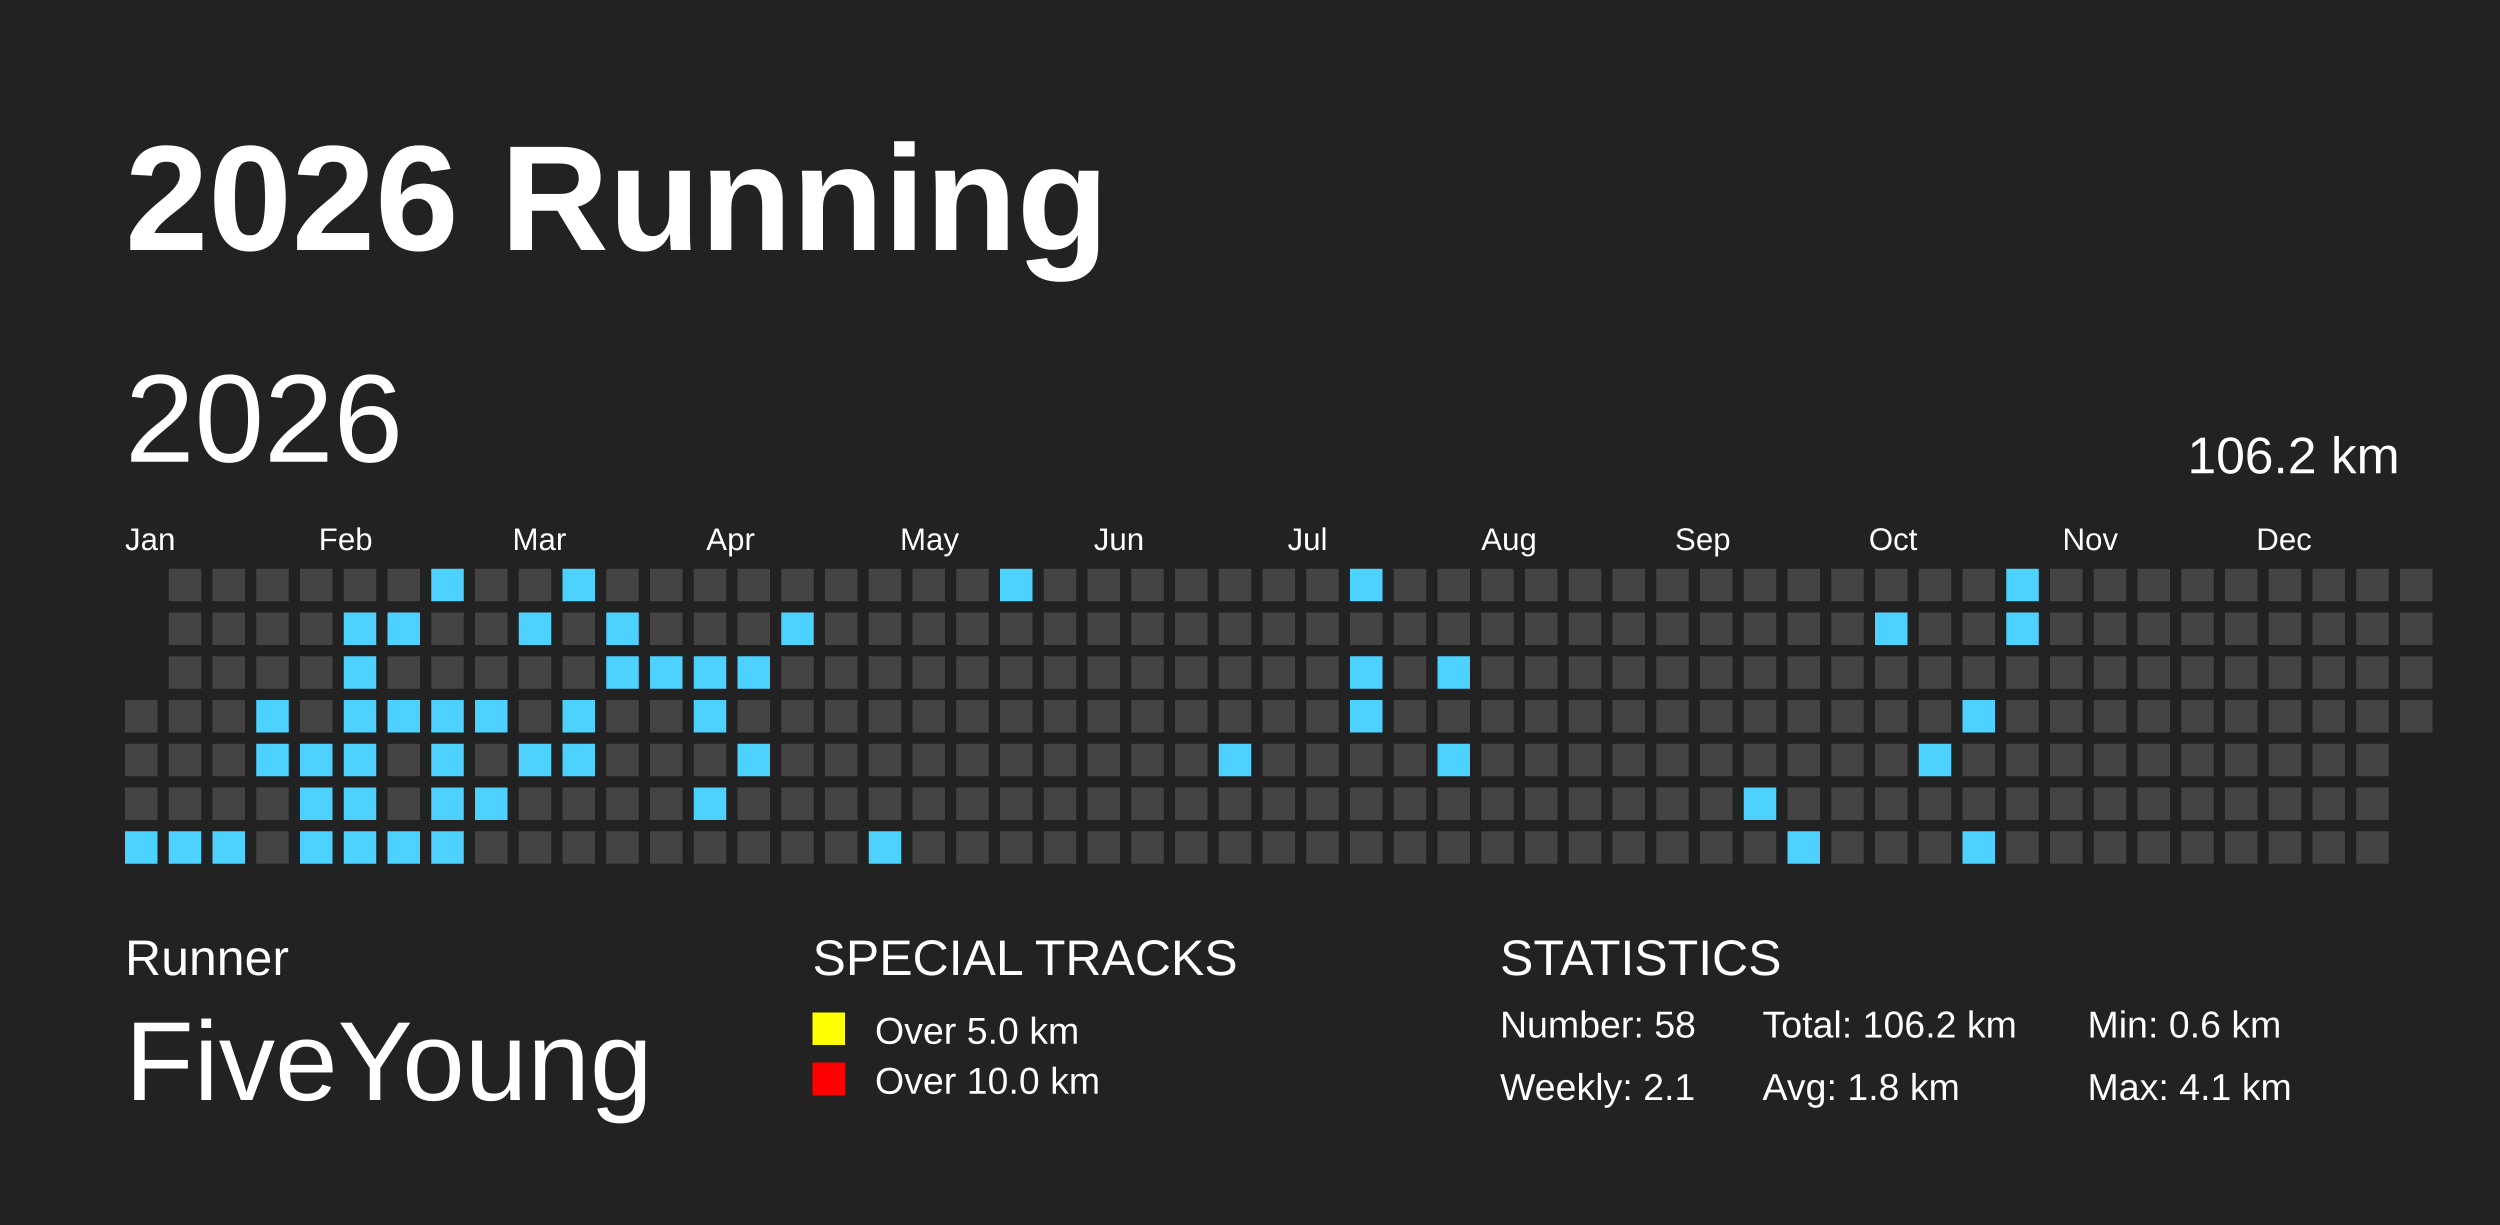
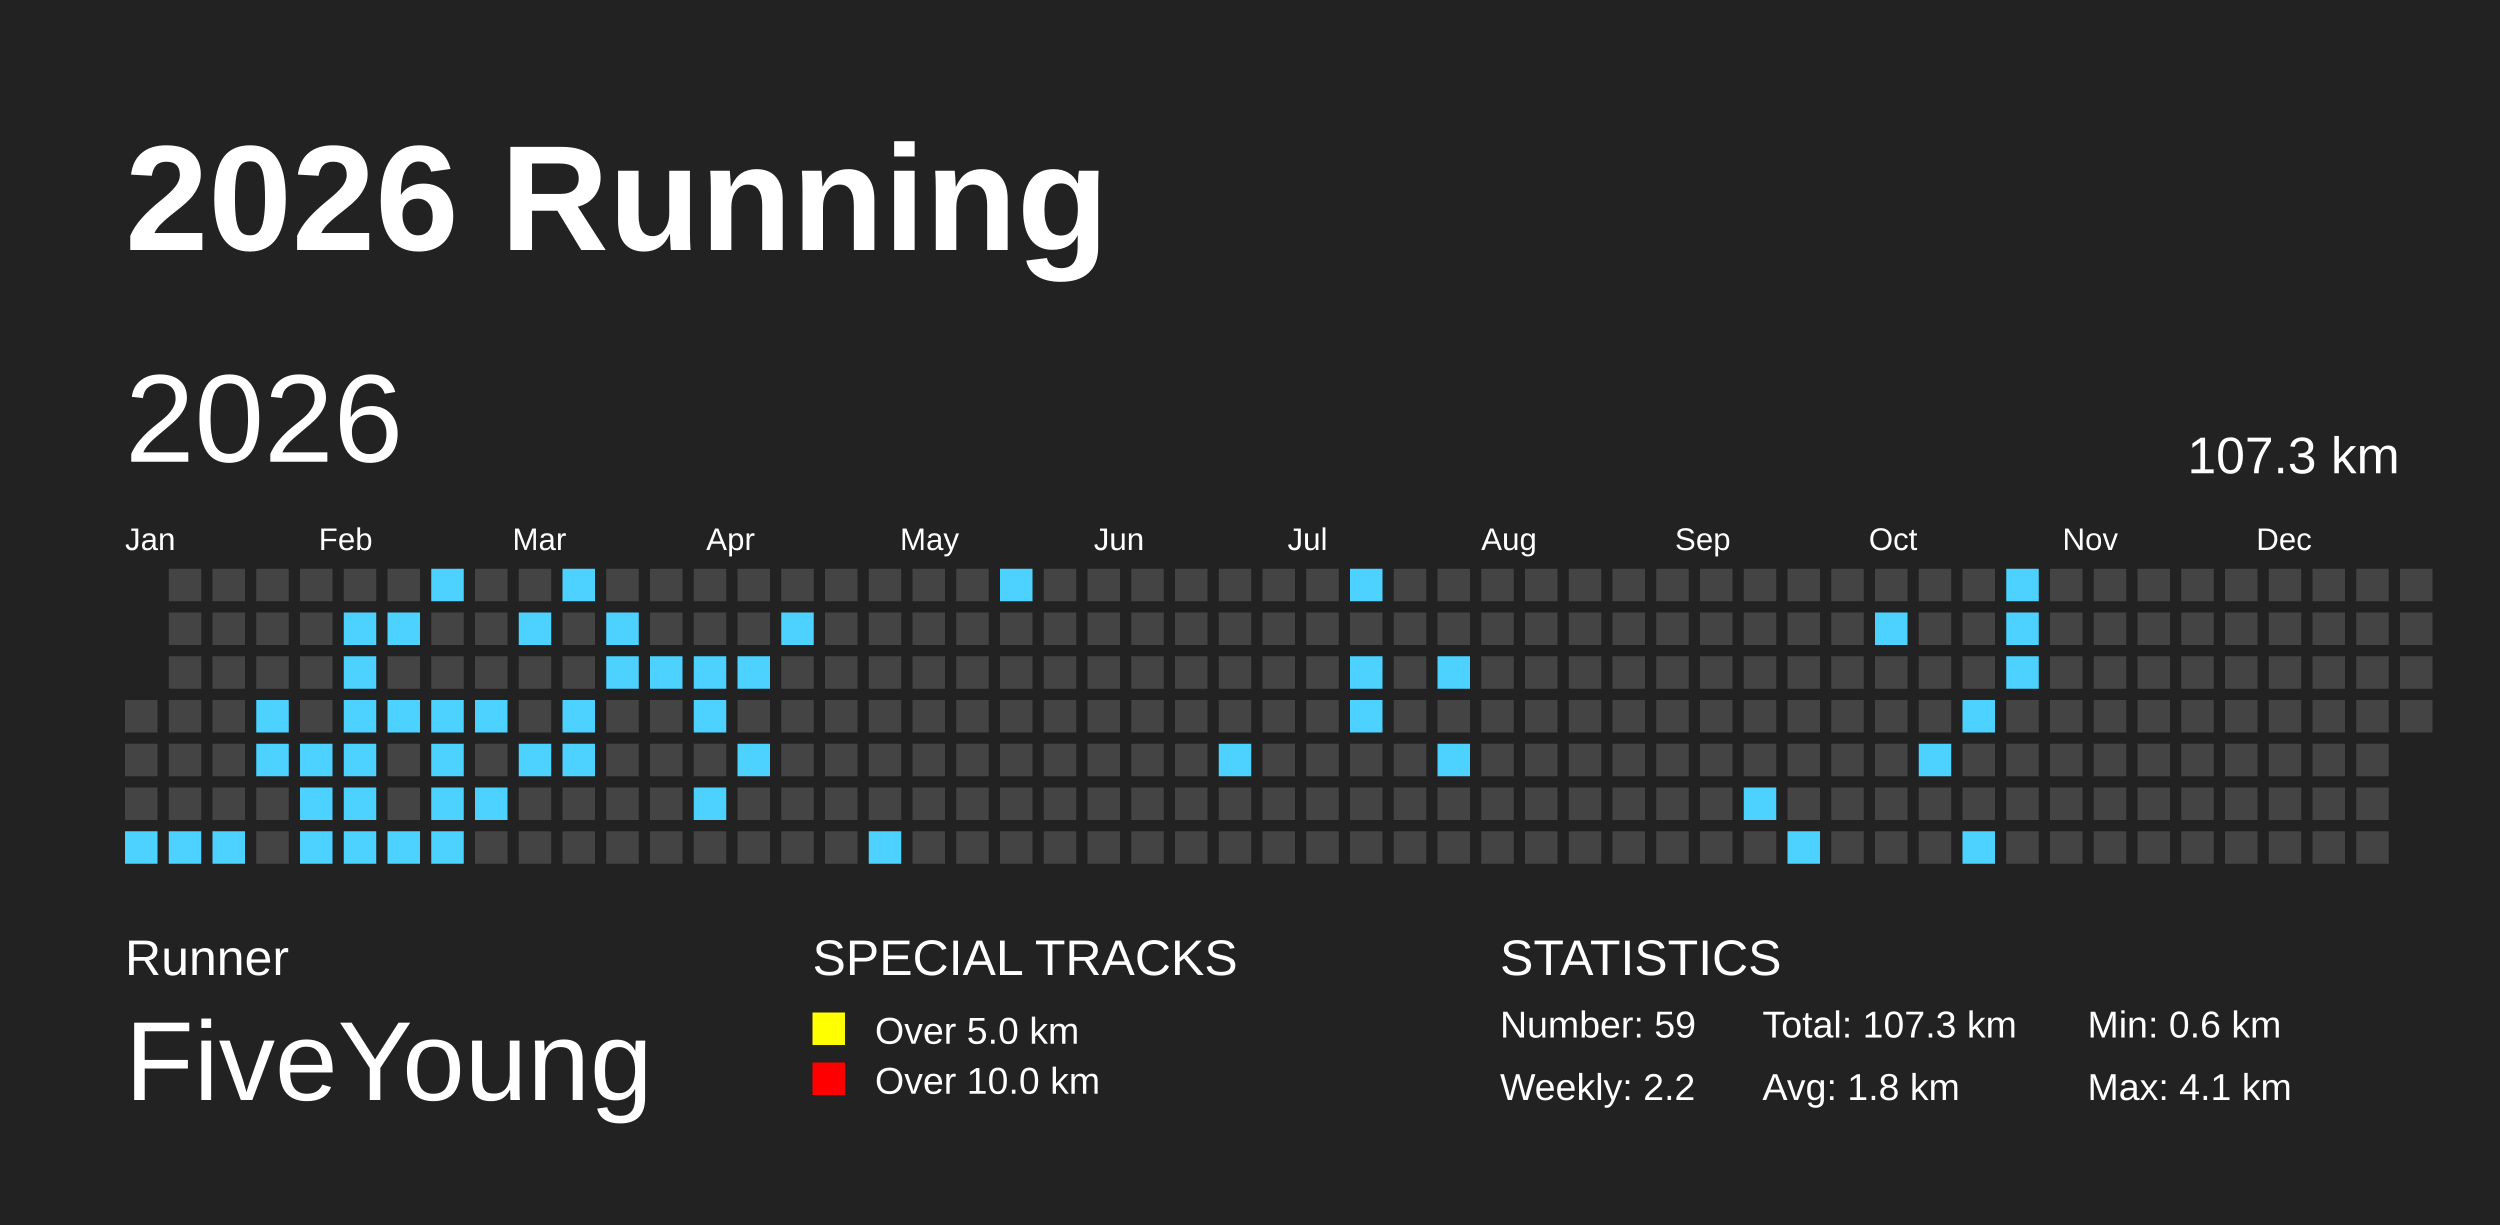
<svg xmlns="http://www.w3.org/2000/svg" baseProfile="full" height="98mm" version="1.1" viewBox="0,0,200,98" width="200mm">
  <defs />
  <rect fill="#222222" height="98" width="200" x="0" y="0" />
  <text fill="#FFFFFF" style="font-size:12px; font-family:Arial; font-weight:bold;" x="10" y="20">2026 Running</text>
  <text fill="#FFFFFF" style="font-size:4px; font-family:Arial" x="10" y="78">Runner</text>
  <text fill="#FFFFFF" style="font-size:9px; font-family:Arial" x="10" y="88">FiveYoung</text>
  <text fill="#FFFFFF" style="font-size:4px; font-family:Arial" x="65" y="78">SPECIAL TRACKS</text>
  <rect fill="yellow" height="2.6" width="2.6" x="65" y="81" />
  <text fill="#FFFFFF" style="font-size:3px; font-family:Arial" x="70" y="83.5">Over 5.0 km</text>
  <rect fill="red" height="2.6" width="2.6" x="65" y="85" />
  <text fill="#FFFFFF" style="font-size:3px; font-family:Arial" x="70" y="87.5">Over 10.0 km</text>
  <text fill="#FFFFFF" style="font-size:4px; font-family:Arial" x="120" y="78">STATISTICS</text>
-   <text fill="#FFFFFF" style="font-size:3px; font-family:Arial" x="120" y="83">Number: 58</text>
-   <text fill="#FFFFFF" style="font-size:3px; font-family:Arial" x="120" y="88">Weekly: 2.1</text>
-   <text fill="#FFFFFF" style="font-size:3px; font-family:Arial" x="141" y="83">Total: 106.2 km</text>
+   <text fill="#FFFFFF" style="font-size:3px; font-family:Arial" x="120" y="83">Number: 59</text>
+   <text fill="#FFFFFF" style="font-size:3px; font-family:Arial" x="120" y="88">Weekly: 2.2</text>
+   <text fill="#FFFFFF" style="font-size:3px; font-family:Arial" x="141" y="83">Total: 107.3 km</text>
  <text fill="#FFFFFF" style="font-size:3px; font-family:Arial" x="141" y="88">Avg: 1.8 km</text>
  <text fill="#FFFFFF" style="font-size:3px; font-family:Arial" x="167" y="83">Min: 0.6 km</text>
  <text fill="#FFFFFF" style="font-size:3px; font-family:Arial" x="167" y="88">Max: 4.1 km</text>
  <text dominant-baseline="hanging" fill="#FFFFFF" style="font-size:10.0px; font-family:Arial;" x="10" y="30">2026</text>
-   <text dominant-baseline="hanging" fill="#FFFFFF" style="font-size:4.125px; font-family:Arial;" x="175" y="35">106.2 km</text>
+   <text dominant-baseline="hanging" fill="#FFFFFF" style="font-size:4.125px; font-family:Arial;" x="175" y="35">107.3 km</text>
  <text fill="#FFFFFF" style="font-size:2.5px; font-family:Arial" x="10.0" y="44">Jan</text>
  <text fill="#FFFFFF" style="font-size:2.5px; font-family:Arial" x="25.5" y="44">Feb</text>
  <text fill="#FFFFFF" style="font-size:2.5px; font-family:Arial" x="41.0" y="44">Mar</text>
  <text fill="#FFFFFF" style="font-size:2.5px; font-family:Arial" x="56.5" y="44">Apr</text>
  <text fill="#FFFFFF" style="font-size:2.5px; font-family:Arial" x="72.0" y="44">May</text>
  <text fill="#FFFFFF" style="font-size:2.5px; font-family:Arial" x="87.5" y="44">Jun</text>
  <text fill="#FFFFFF" style="font-size:2.5px; font-family:Arial" x="103.0" y="44">Jul</text>
  <text fill="#FFFFFF" style="font-size:2.5px; font-family:Arial" x="118.5" y="44">Aug</text>
  <text fill="#FFFFFF" style="font-size:2.5px; font-family:Arial" x="134.0" y="44">Sep</text>
  <text fill="#FFFFFF" style="font-size:2.5px; font-family:Arial" x="149.5" y="44">Oct</text>
  <text fill="#FFFFFF" style="font-size:2.5px; font-family:Arial" x="165.0" y="44">Nov</text>
  <text fill="#FFFFFF" style="font-size:2.5px; font-family:Arial" x="180.5" y="44">Dec</text>
  <rect fill="#444444" height="2.6" width="2.6" x="10.0" y="56.0" />
  <rect fill="#444444" height="2.6" width="2.6" x="10.0" y="59.5" />
  <rect fill="#444444" height="2.6" width="2.6" x="10.0" y="63.0" />
  <rect fill="#4DD2FF" height="2.6" width="2.6" x="10.0" y="66.5" />
  <rect fill="#444444" height="2.6" width="2.6" x="13.5" y="45.5" />
  <rect fill="#444444" height="2.6" width="2.6" x="13.5" y="49.0" />
  <rect fill="#444444" height="2.6" width="2.6" x="13.5" y="52.5" />
  <rect fill="#444444" height="2.6" width="2.6" x="13.5" y="56.0" />
  <rect fill="#444444" height="2.6" width="2.6" x="13.5" y="59.5" />
  <rect fill="#444444" height="2.6" width="2.6" x="13.5" y="63.0" />
  <rect fill="#4DD2FF" height="2.6" width="2.6" x="13.5" y="66.5" />
  <rect fill="#444444" height="2.6" width="2.6" x="17.0" y="45.5" />
  <rect fill="#444444" height="2.6" width="2.6" x="17.0" y="49.0" />
  <rect fill="#444444" height="2.6" width="2.6" x="17.0" y="52.5" />
  <rect fill="#444444" height="2.6" width="2.6" x="17.0" y="56.0" />
  <rect fill="#444444" height="2.6" width="2.6" x="17.0" y="59.5" />
  <rect fill="#444444" height="2.6" width="2.6" x="17.0" y="63.0" />
  <rect fill="#4DD2FF" height="2.6" width="2.6" x="17.0" y="66.5" />
  <rect fill="#444444" height="2.6" width="2.6" x="20.5" y="45.5" />
  <rect fill="#444444" height="2.6" width="2.6" x="20.5" y="49.0" />
  <rect fill="#444444" height="2.6" width="2.6" x="20.5" y="52.5" />
  <rect fill="#4DD2FF" height="2.6" width="2.6" x="20.5" y="56.0" />
  <rect fill="#4DD2FF" height="2.6" width="2.6" x="20.5" y="59.5" />
  <rect fill="#444444" height="2.6" width="2.6" x="20.5" y="63.0" />
  <rect fill="#444444" height="2.6" width="2.6" x="20.5" y="66.5" />
  <rect fill="#444444" height="2.6" width="2.6" x="24.0" y="45.5" />
  <rect fill="#444444" height="2.6" width="2.6" x="24.0" y="49.0" />
  <rect fill="#444444" height="2.6" width="2.6" x="24.0" y="52.5" />
  <rect fill="#444444" height="2.6" width="2.6" x="24.0" y="56.0" />
  <rect fill="#4DD2FF" height="2.6" width="2.6" x="24.0" y="59.5" />
  <rect fill="#4DD2FF" height="2.6" width="2.6" x="24.0" y="63.0" />
  <rect fill="#4DD2FF" height="2.6" width="2.6" x="24.0" y="66.5" />
  <rect fill="#444444" height="2.6" width="2.6" x="27.5" y="45.5" />
  <rect fill="#4DD2FF" height="2.6" width="2.6" x="27.5" y="49.0" />
  <rect fill="#4DD2FF" height="2.6" width="2.6" x="27.5" y="52.5" />
  <rect fill="#4DD2FF" height="2.6" width="2.6" x="27.5" y="56.0" />
  <rect fill="#4DD2FF" height="2.6" width="2.6" x="27.5" y="59.5" />
  <rect fill="#4DD2FF" height="2.6" width="2.6" x="27.5" y="63.0" />
  <rect fill="#4DD2FF" height="2.6" width="2.6" x="27.5" y="66.5" />
  <rect fill="#444444" height="2.6" width="2.6" x="31.0" y="45.5" />
  <rect fill="#4DD2FF" height="2.6" width="2.6" x="31.0" y="49.0" />
  <rect fill="#444444" height="2.6" width="2.6" x="31.0" y="52.5" />
  <rect fill="#4DD2FF" height="2.6" width="2.6" x="31.0" y="56.0" />
  <rect fill="#444444" height="2.6" width="2.6" x="31.0" y="59.5" />
  <rect fill="#444444" height="2.6" width="2.6" x="31.0" y="63.0" />
  <rect fill="#4DD2FF" height="2.6" width="2.6" x="31.0" y="66.5" />
  <rect fill="#4DD2FF" height="2.6" width="2.6" x="34.5" y="45.5" />
  <rect fill="#444444" height="2.6" width="2.6" x="34.5" y="49.0" />
  <rect fill="#444444" height="2.6" width="2.6" x="34.5" y="52.5" />
  <rect fill="#4DD2FF" height="2.6" width="2.6" x="34.5" y="56.0" />
  <rect fill="#4DD2FF" height="2.6" width="2.6" x="34.5" y="59.5" />
  <rect fill="#4DD2FF" height="2.6" width="2.6" x="34.5" y="63.0" />
  <rect fill="#4DD2FF" height="2.6" width="2.6" x="34.5" y="66.5" />
  <rect fill="#444444" height="2.6" width="2.6" x="38.0" y="45.5" />
  <rect fill="#444444" height="2.6" width="2.6" x="38.0" y="49.0" />
  <rect fill="#444444" height="2.6" width="2.6" x="38.0" y="52.5" />
  <rect fill="#4DD2FF" height="2.6" width="2.6" x="38.0" y="56.0" />
  <rect fill="#444444" height="2.6" width="2.6" x="38.0" y="59.5" />
  <rect fill="#4DD2FF" height="2.6" width="2.6" x="38.0" y="63.0" />
  <rect fill="#444444" height="2.6" width="2.6" x="38.0" y="66.5" />
  <rect fill="#444444" height="2.6" width="2.6" x="41.5" y="45.5" />
  <rect fill="#4DD2FF" height="2.6" width="2.6" x="41.5" y="49.0" />
  <rect fill="#444444" height="2.6" width="2.6" x="41.5" y="52.5" />
  <rect fill="#444444" height="2.6" width="2.6" x="41.5" y="56.0" />
  <rect fill="#4DD2FF" height="2.6" width="2.6" x="41.5" y="59.5" />
  <rect fill="#444444" height="2.6" width="2.6" x="41.5" y="63.0" />
  <rect fill="#444444" height="2.6" width="2.6" x="41.5" y="66.5" />
  <rect fill="#4DD2FF" height="2.6" width="2.6" x="45.0" y="45.5" />
  <rect fill="#444444" height="2.6" width="2.6" x="45.0" y="49.0" />
  <rect fill="#444444" height="2.6" width="2.6" x="45.0" y="52.5" />
  <rect fill="#4DD2FF" height="2.6" width="2.6" x="45.0" y="56.0" />
  <rect fill="#4DD2FF" height="2.6" width="2.6" x="45.0" y="59.5" />
  <rect fill="#444444" height="2.6" width="2.6" x="45.0" y="63.0" />
  <rect fill="#444444" height="2.6" width="2.6" x="45.0" y="66.5" />
  <rect fill="#444444" height="2.6" width="2.6" x="48.5" y="45.5" />
  <rect fill="#4DD2FF" height="2.6" width="2.6" x="48.5" y="49.0" />
  <rect fill="#4DD2FF" height="2.6" width="2.6" x="48.5" y="52.5" />
  <rect fill="#444444" height="2.6" width="2.6" x="48.5" y="56.0" />
  <rect fill="#444444" height="2.6" width="2.6" x="48.5" y="59.5" />
  <rect fill="#444444" height="2.6" width="2.6" x="48.5" y="63.0" />
  <rect fill="#444444" height="2.6" width="2.6" x="48.5" y="66.5" />
  <rect fill="#444444" height="2.6" width="2.6" x="52.0" y="45.5" />
  <rect fill="#444444" height="2.6" width="2.6" x="52.0" y="49.0" />
  <rect fill="#4DD2FF" height="2.6" width="2.6" x="52.0" y="52.5" />
  <rect fill="#444444" height="2.6" width="2.6" x="52.0" y="56.0" />
  <rect fill="#444444" height="2.6" width="2.6" x="52.0" y="59.5" />
  <rect fill="#444444" height="2.6" width="2.6" x="52.0" y="63.0" />
  <rect fill="#444444" height="2.6" width="2.6" x="52.0" y="66.5" />
  <rect fill="#444444" height="2.6" width="2.6" x="55.5" y="45.5" />
  <rect fill="#444444" height="2.6" width="2.6" x="55.5" y="49.0" />
  <rect fill="#4DD2FF" height="2.6" width="2.6" x="55.5" y="52.5" />
  <rect fill="#4DD2FF" height="2.6" width="2.6" x="55.5" y="56.0" />
  <rect fill="#444444" height="2.6" width="2.6" x="55.5" y="59.5" />
  <rect fill="#4DD2FF" height="2.6" width="2.6" x="55.5" y="63.0" />
  <rect fill="#444444" height="2.6" width="2.6" x="55.5" y="66.5" />
  <rect fill="#444444" height="2.6" width="2.6" x="59.0" y="45.5" />
  <rect fill="#444444" height="2.6" width="2.6" x="59.0" y="49.0" />
  <rect fill="#4DD2FF" height="2.6" width="2.6" x="59.0" y="52.5" />
  <rect fill="#444444" height="2.6" width="2.6" x="59.0" y="56.0" />
  <rect fill="#4DD2FF" height="2.6" width="2.6" x="59.0" y="59.5" />
  <rect fill="#444444" height="2.6" width="2.6" x="59.0" y="63.0" />
  <rect fill="#444444" height="2.6" width="2.6" x="59.0" y="66.5" />
  <rect fill="#444444" height="2.6" width="2.6" x="62.5" y="45.5" />
  <rect fill="#4DD2FF" height="2.6" width="2.6" x="62.5" y="49.0" />
  <rect fill="#444444" height="2.6" width="2.6" x="62.5" y="52.5" />
  <rect fill="#444444" height="2.6" width="2.6" x="62.5" y="56.0" />
  <rect fill="#444444" height="2.6" width="2.6" x="62.5" y="59.5" />
  <rect fill="#444444" height="2.6" width="2.6" x="62.5" y="63.0" />
  <rect fill="#444444" height="2.6" width="2.6" x="62.5" y="66.5" />
  <rect fill="#444444" height="2.6" width="2.6" x="66.0" y="45.5" />
  <rect fill="#444444" height="2.6" width="2.6" x="66.0" y="49.0" />
  <rect fill="#444444" height="2.6" width="2.6" x="66.0" y="52.5" />
  <rect fill="#444444" height="2.6" width="2.6" x="66.0" y="56.0" />
  <rect fill="#444444" height="2.6" width="2.6" x="66.0" y="59.5" />
  <rect fill="#444444" height="2.6" width="2.6" x="66.0" y="63.0" />
  <rect fill="#444444" height="2.6" width="2.6" x="66.0" y="66.5" />
  <rect fill="#444444" height="2.6" width="2.6" x="69.5" y="45.5" />
  <rect fill="#444444" height="2.6" width="2.6" x="69.5" y="49.0" />
  <rect fill="#444444" height="2.6" width="2.6" x="69.5" y="52.5" />
  <rect fill="#444444" height="2.6" width="2.6" x="69.5" y="56.0" />
  <rect fill="#444444" height="2.6" width="2.6" x="69.5" y="59.5" />
  <rect fill="#444444" height="2.6" width="2.6" x="69.5" y="63.0" />
  <rect fill="#4DD2FF" height="2.6" width="2.6" x="69.5" y="66.5" />
  <rect fill="#444444" height="2.6" width="2.6" x="73.0" y="45.5" />
  <rect fill="#444444" height="2.6" width="2.6" x="73.0" y="49.0" />
  <rect fill="#444444" height="2.6" width="2.6" x="73.0" y="52.5" />
  <rect fill="#444444" height="2.6" width="2.6" x="73.0" y="56.0" />
  <rect fill="#444444" height="2.6" width="2.6" x="73.0" y="59.5" />
  <rect fill="#444444" height="2.6" width="2.6" x="73.0" y="63.0" />
  <rect fill="#444444" height="2.6" width="2.6" x="73.0" y="66.5" />
  <rect fill="#444444" height="2.6" width="2.6" x="76.5" y="45.5" />
  <rect fill="#444444" height="2.6" width="2.6" x="76.5" y="49.0" />
  <rect fill="#444444" height="2.6" width="2.6" x="76.5" y="52.5" />
  <rect fill="#444444" height="2.6" width="2.6" x="76.5" y="56.0" />
  <rect fill="#444444" height="2.6" width="2.6" x="76.5" y="59.5" />
  <rect fill="#444444" height="2.6" width="2.6" x="76.5" y="63.0" />
  <rect fill="#444444" height="2.6" width="2.6" x="76.5" y="66.5" />
  <rect fill="#4DD2FF" height="2.6" width="2.6" x="80.0" y="45.5" />
  <rect fill="#444444" height="2.6" width="2.6" x="80.0" y="49.0" />
  <rect fill="#444444" height="2.6" width="2.6" x="80.0" y="52.5" />
  <rect fill="#444444" height="2.6" width="2.6" x="80.0" y="56.0" />
  <rect fill="#444444" height="2.6" width="2.6" x="80.0" y="59.5" />
  <rect fill="#444444" height="2.6" width="2.6" x="80.0" y="63.0" />
  <rect fill="#444444" height="2.6" width="2.6" x="80.0" y="66.5" />
  <rect fill="#444444" height="2.6" width="2.6" x="83.5" y="45.5" />
  <rect fill="#444444" height="2.6" width="2.6" x="83.5" y="49.0" />
  <rect fill="#444444" height="2.6" width="2.6" x="83.5" y="52.5" />
  <rect fill="#444444" height="2.6" width="2.6" x="83.5" y="56.0" />
  <rect fill="#444444" height="2.6" width="2.6" x="83.5" y="59.5" />
  <rect fill="#444444" height="2.6" width="2.6" x="83.5" y="63.0" />
  <rect fill="#444444" height="2.6" width="2.6" x="83.5" y="66.5" />
  <rect fill="#444444" height="2.6" width="2.6" x="87.0" y="45.5" />
  <rect fill="#444444" height="2.6" width="2.6" x="87.0" y="49.0" />
  <rect fill="#444444" height="2.6" width="2.6" x="87.0" y="52.5" />
  <rect fill="#444444" height="2.6" width="2.6" x="87.0" y="56.0" />
  <rect fill="#444444" height="2.6" width="2.6" x="87.0" y="59.5" />
  <rect fill="#444444" height="2.6" width="2.6" x="87.0" y="63.0" />
  <rect fill="#444444" height="2.6" width="2.6" x="87.0" y="66.5" />
  <rect fill="#444444" height="2.6" width="2.6" x="90.5" y="45.5" />
  <rect fill="#444444" height="2.6" width="2.6" x="90.5" y="49.0" />
  <rect fill="#444444" height="2.6" width="2.6" x="90.5" y="52.5" />
  <rect fill="#444444" height="2.6" width="2.6" x="90.5" y="56.0" />
  <rect fill="#444444" height="2.6" width="2.6" x="90.5" y="59.5" />
  <rect fill="#444444" height="2.6" width="2.6" x="90.5" y="63.0" />
  <rect fill="#444444" height="2.6" width="2.6" x="90.5" y="66.5" />
  <rect fill="#444444" height="2.6" width="2.6" x="94.0" y="45.5" />
  <rect fill="#444444" height="2.6" width="2.6" x="94.0" y="49.0" />
  <rect fill="#444444" height="2.6" width="2.6" x="94.0" y="52.5" />
  <rect fill="#444444" height="2.6" width="2.6" x="94.0" y="56.0" />
  <rect fill="#444444" height="2.6" width="2.6" x="94.0" y="59.5" />
  <rect fill="#444444" height="2.6" width="2.6" x="94.0" y="63.0" />
  <rect fill="#444444" height="2.6" width="2.6" x="94.0" y="66.5" />
  <rect fill="#444444" height="2.6" width="2.6" x="97.5" y="45.5" />
  <rect fill="#444444" height="2.6" width="2.6" x="97.5" y="49.0" />
  <rect fill="#444444" height="2.6" width="2.6" x="97.5" y="52.5" />
  <rect fill="#444444" height="2.6" width="2.6" x="97.5" y="56.0" />
  <rect fill="#4DD2FF" height="2.6" width="2.6" x="97.5" y="59.5" />
  <rect fill="#444444" height="2.6" width="2.6" x="97.5" y="63.0" />
  <rect fill="#444444" height="2.6" width="2.6" x="97.5" y="66.5" />
  <rect fill="#444444" height="2.6" width="2.6" x="101.0" y="45.5" />
  <rect fill="#444444" height="2.6" width="2.6" x="101.0" y="49.0" />
  <rect fill="#444444" height="2.6" width="2.6" x="101.0" y="52.5" />
  <rect fill="#444444" height="2.6" width="2.6" x="101.0" y="56.0" />
  <rect fill="#444444" height="2.6" width="2.6" x="101.0" y="59.5" />
  <rect fill="#444444" height="2.6" width="2.6" x="101.0" y="63.0" />
  <rect fill="#444444" height="2.6" width="2.6" x="101.0" y="66.5" />
  <rect fill="#444444" height="2.6" width="2.6" x="104.5" y="45.5" />
  <rect fill="#444444" height="2.6" width="2.6" x="104.5" y="49.0" />
  <rect fill="#444444" height="2.6" width="2.6" x="104.5" y="52.5" />
  <rect fill="#444444" height="2.6" width="2.6" x="104.5" y="56.0" />
  <rect fill="#444444" height="2.6" width="2.6" x="104.5" y="59.5" />
  <rect fill="#444444" height="2.6" width="2.6" x="104.5" y="63.0" />
  <rect fill="#444444" height="2.6" width="2.6" x="104.5" y="66.5" />
  <rect fill="#4DD2FF" height="2.6" width="2.6" x="108.0" y="45.5" />
  <rect fill="#444444" height="2.6" width="2.6" x="108.0" y="49.0" />
  <rect fill="#4DD2FF" height="2.6" width="2.6" x="108.0" y="52.5" />
  <rect fill="#4DD2FF" height="2.6" width="2.6" x="108.0" y="56.0" />
  <rect fill="#444444" height="2.6" width="2.6" x="108.0" y="59.5" />
  <rect fill="#444444" height="2.6" width="2.6" x="108.0" y="63.0" />
  <rect fill="#444444" height="2.6" width="2.6" x="108.0" y="66.5" />
  <rect fill="#444444" height="2.6" width="2.6" x="111.5" y="45.5" />
  <rect fill="#444444" height="2.6" width="2.6" x="111.5" y="49.0" />
  <rect fill="#444444" height="2.6" width="2.6" x="111.5" y="52.5" />
  <rect fill="#444444" height="2.6" width="2.6" x="111.5" y="56.0" />
  <rect fill="#444444" height="2.6" width="2.6" x="111.5" y="59.5" />
  <rect fill="#444444" height="2.6" width="2.6" x="111.5" y="63.0" />
  <rect fill="#444444" height="2.6" width="2.6" x="111.5" y="66.5" />
  <rect fill="#444444" height="2.6" width="2.6" x="115.0" y="45.5" />
  <rect fill="#444444" height="2.6" width="2.6" x="115.0" y="49.0" />
  <rect fill="#4DD2FF" height="2.6" width="2.6" x="115.0" y="52.5" />
  <rect fill="#444444" height="2.6" width="2.6" x="115.0" y="56.0" />
  <rect fill="#4DD2FF" height="2.6" width="2.6" x="115.0" y="59.5" />
  <rect fill="#444444" height="2.6" width="2.6" x="115.0" y="63.0" />
  <rect fill="#444444" height="2.6" width="2.6" x="115.0" y="66.5" />
  <rect fill="#444444" height="2.6" width="2.6" x="118.5" y="45.5" />
  <rect fill="#444444" height="2.6" width="2.6" x="118.5" y="49.0" />
  <rect fill="#444444" height="2.6" width="2.6" x="118.5" y="52.5" />
  <rect fill="#444444" height="2.6" width="2.6" x="118.5" y="56.0" />
  <rect fill="#444444" height="2.6" width="2.6" x="118.5" y="59.5" />
  <rect fill="#444444" height="2.6" width="2.6" x="118.5" y="63.0" />
  <rect fill="#444444" height="2.6" width="2.6" x="118.5" y="66.5" />
  <rect fill="#444444" height="2.6" width="2.6" x="122.0" y="45.5" />
  <rect fill="#444444" height="2.6" width="2.6" x="122.0" y="49.0" />
  <rect fill="#444444" height="2.6" width="2.6" x="122.0" y="52.5" />
  <rect fill="#444444" height="2.6" width="2.6" x="122.0" y="56.0" />
  <rect fill="#444444" height="2.6" width="2.6" x="122.0" y="59.5" />
  <rect fill="#444444" height="2.6" width="2.6" x="122.0" y="63.0" />
  <rect fill="#444444" height="2.6" width="2.6" x="122.0" y="66.5" />
  <rect fill="#444444" height="2.6" width="2.6" x="125.5" y="45.5" />
  <rect fill="#444444" height="2.6" width="2.6" x="125.5" y="49.0" />
  <rect fill="#444444" height="2.6" width="2.6" x="125.5" y="52.5" />
  <rect fill="#444444" height="2.6" width="2.6" x="125.5" y="56.0" />
  <rect fill="#444444" height="2.6" width="2.6" x="125.5" y="59.5" />
  <rect fill="#444444" height="2.6" width="2.6" x="125.5" y="63.0" />
  <rect fill="#444444" height="2.6" width="2.6" x="125.5" y="66.5" />
  <rect fill="#444444" height="2.6" width="2.6" x="129.0" y="45.5" />
  <rect fill="#444444" height="2.6" width="2.6" x="129.0" y="49.0" />
  <rect fill="#444444" height="2.6" width="2.6" x="129.0" y="52.5" />
  <rect fill="#444444" height="2.6" width="2.6" x="129.0" y="56.0" />
  <rect fill="#444444" height="2.6" width="2.6" x="129.0" y="59.5" />
  <rect fill="#444444" height="2.6" width="2.6" x="129.0" y="63.0" />
  <rect fill="#444444" height="2.6" width="2.6" x="129.0" y="66.5" />
  <rect fill="#444444" height="2.6" width="2.6" x="132.5" y="45.5" />
  <rect fill="#444444" height="2.6" width="2.6" x="132.5" y="49.0" />
  <rect fill="#444444" height="2.6" width="2.6" x="132.5" y="52.5" />
  <rect fill="#444444" height="2.6" width="2.6" x="132.5" y="56.0" />
  <rect fill="#444444" height="2.6" width="2.6" x="132.5" y="59.5" />
  <rect fill="#444444" height="2.6" width="2.6" x="132.5" y="63.0" />
  <rect fill="#444444" height="2.6" width="2.6" x="132.5" y="66.5" />
  <rect fill="#444444" height="2.6" width="2.6" x="136.0" y="45.5" />
  <rect fill="#444444" height="2.6" width="2.6" x="136.0" y="49.0" />
  <rect fill="#444444" height="2.6" width="2.6" x="136.0" y="52.5" />
  <rect fill="#444444" height="2.6" width="2.6" x="136.0" y="56.0" />
  <rect fill="#444444" height="2.6" width="2.6" x="136.0" y="59.5" />
  <rect fill="#444444" height="2.6" width="2.6" x="136.0" y="63.0" />
  <rect fill="#444444" height="2.6" width="2.6" x="136.0" y="66.5" />
  <rect fill="#444444" height="2.6" width="2.6" x="139.5" y="45.5" />
  <rect fill="#444444" height="2.6" width="2.6" x="139.5" y="49.0" />
  <rect fill="#444444" height="2.6" width="2.6" x="139.5" y="52.5" />
  <rect fill="#444444" height="2.6" width="2.6" x="139.5" y="56.0" />
  <rect fill="#444444" height="2.6" width="2.6" x="139.5" y="59.5" />
  <rect fill="#4DD2FF" height="2.6" width="2.6" x="139.5" y="63.0" />
  <rect fill="#444444" height="2.6" width="2.6" x="139.5" y="66.5" />
  <rect fill="#444444" height="2.6" width="2.6" x="143.0" y="45.5" />
  <rect fill="#444444" height="2.6" width="2.6" x="143.0" y="49.0" />
  <rect fill="#444444" height="2.6" width="2.6" x="143.0" y="52.5" />
  <rect fill="#444444" height="2.6" width="2.6" x="143.0" y="56.0" />
  <rect fill="#444444" height="2.6" width="2.6" x="143.0" y="59.5" />
  <rect fill="#444444" height="2.6" width="2.6" x="143.0" y="63.0" />
  <rect fill="#4DD2FF" height="2.6" width="2.6" x="143.0" y="66.5" />
  <rect fill="#444444" height="2.6" width="2.6" x="146.5" y="45.5" />
  <rect fill="#444444" height="2.6" width="2.6" x="146.5" y="49.0" />
  <rect fill="#444444" height="2.6" width="2.6" x="146.5" y="52.5" />
  <rect fill="#444444" height="2.6" width="2.6" x="146.5" y="56.0" />
  <rect fill="#444444" height="2.6" width="2.6" x="146.5" y="59.5" />
  <rect fill="#444444" height="2.6" width="2.6" x="146.5" y="63.0" />
  <rect fill="#444444" height="2.6" width="2.6" x="146.5" y="66.5" />
  <rect fill="#444444" height="2.6" width="2.6" x="150.0" y="45.5" />
  <rect fill="#4DD2FF" height="2.6" width="2.6" x="150.0" y="49.0" />
  <rect fill="#444444" height="2.6" width="2.6" x="150.0" y="52.5" />
  <rect fill="#444444" height="2.6" width="2.6" x="150.0" y="56.0" />
  <rect fill="#444444" height="2.6" width="2.6" x="150.0" y="59.5" />
  <rect fill="#444444" height="2.6" width="2.6" x="150.0" y="63.0" />
  <rect fill="#444444" height="2.6" width="2.6" x="150.0" y="66.5" />
  <rect fill="#444444" height="2.6" width="2.6" x="153.5" y="45.5" />
  <rect fill="#444444" height="2.6" width="2.6" x="153.5" y="49.0" />
  <rect fill="#444444" height="2.6" width="2.6" x="153.5" y="52.5" />
  <rect fill="#444444" height="2.6" width="2.6" x="153.5" y="56.0" />
  <rect fill="#4DD2FF" height="2.6" width="2.6" x="153.5" y="59.5" />
  <rect fill="#444444" height="2.6" width="2.6" x="153.5" y="63.0" />
  <rect fill="#444444" height="2.6" width="2.6" x="153.5" y="66.5" />
  <rect fill="#444444" height="2.6" width="2.6" x="157.0" y="45.5" />
  <rect fill="#444444" height="2.6" width="2.6" x="157.0" y="49.0" />
  <rect fill="#444444" height="2.6" width="2.6" x="157.0" y="52.5" />
  <rect fill="#4DD2FF" height="2.6" width="2.6" x="157.0" y="56.0" />
  <rect fill="#444444" height="2.6" width="2.6" x="157.0" y="59.5" />
  <rect fill="#444444" height="2.6" width="2.6" x="157.0" y="63.0" />
  <rect fill="#4DD2FF" height="2.6" width="2.6" x="157.0" y="66.5" />
  <rect fill="#4DD2FF" height="2.6" width="2.6" x="160.5" y="45.5" />
  <rect fill="#4DD2FF" height="2.6" width="2.6" x="160.5" y="49.0" />
-   <rect fill="#444444" height="2.6" width="2.6" x="160.5" y="52.5" />
+   <rect fill="#4DD2FF" height="2.6" width="2.6" x="160.5" y="52.5" />
  <rect fill="#444444" height="2.6" width="2.6" x="160.5" y="56.0" />
  <rect fill="#444444" height="2.6" width="2.6" x="160.5" y="59.5" />
  <rect fill="#444444" height="2.6" width="2.6" x="160.5" y="63.0" />
  <rect fill="#444444" height="2.6" width="2.6" x="160.5" y="66.5" />
  <rect fill="#444444" height="2.6" width="2.6" x="164.0" y="45.5" />
  <rect fill="#444444" height="2.6" width="2.6" x="164.0" y="49.0" />
  <rect fill="#444444" height="2.6" width="2.6" x="164.0" y="52.5" />
  <rect fill="#444444" height="2.6" width="2.6" x="164.0" y="56.0" />
  <rect fill="#444444" height="2.6" width="2.6" x="164.0" y="59.5" />
  <rect fill="#444444" height="2.6" width="2.6" x="164.0" y="63.0" />
  <rect fill="#444444" height="2.6" width="2.6" x="164.0" y="66.5" />
  <rect fill="#444444" height="2.6" width="2.6" x="167.5" y="45.5" />
  <rect fill="#444444" height="2.6" width="2.6" x="167.5" y="49.0" />
  <rect fill="#444444" height="2.6" width="2.6" x="167.5" y="52.5" />
  <rect fill="#444444" height="2.6" width="2.6" x="167.5" y="56.0" />
  <rect fill="#444444" height="2.6" width="2.6" x="167.5" y="59.5" />
  <rect fill="#444444" height="2.6" width="2.6" x="167.5" y="63.0" />
  <rect fill="#444444" height="2.6" width="2.6" x="167.5" y="66.5" />
  <rect fill="#444444" height="2.6" width="2.6" x="171.0" y="45.5" />
  <rect fill="#444444" height="2.6" width="2.6" x="171.0" y="49.0" />
  <rect fill="#444444" height="2.6" width="2.6" x="171.0" y="52.5" />
  <rect fill="#444444" height="2.6" width="2.6" x="171.0" y="56.0" />
  <rect fill="#444444" height="2.6" width="2.6" x="171.0" y="59.5" />
  <rect fill="#444444" height="2.6" width="2.6" x="171.0" y="63.0" />
  <rect fill="#444444" height="2.6" width="2.6" x="171.0" y="66.5" />
  <rect fill="#444444" height="2.6" width="2.6" x="174.5" y="45.5" />
  <rect fill="#444444" height="2.6" width="2.6" x="174.5" y="49.0" />
  <rect fill="#444444" height="2.6" width="2.6" x="174.5" y="52.5" />
  <rect fill="#444444" height="2.6" width="2.6" x="174.5" y="56.0" />
  <rect fill="#444444" height="2.6" width="2.6" x="174.5" y="59.5" />
  <rect fill="#444444" height="2.6" width="2.6" x="174.5" y="63.0" />
  <rect fill="#444444" height="2.6" width="2.6" x="174.5" y="66.5" />
  <rect fill="#444444" height="2.6" width="2.6" x="178.0" y="45.5" />
  <rect fill="#444444" height="2.6" width="2.6" x="178.0" y="49.0" />
  <rect fill="#444444" height="2.6" width="2.6" x="178.0" y="52.5" />
  <rect fill="#444444" height="2.6" width="2.6" x="178.0" y="56.0" />
  <rect fill="#444444" height="2.6" width="2.6" x="178.0" y="59.5" />
  <rect fill="#444444" height="2.6" width="2.6" x="178.0" y="63.0" />
  <rect fill="#444444" height="2.6" width="2.6" x="178.0" y="66.5" />
  <rect fill="#444444" height="2.6" width="2.6" x="181.5" y="45.5" />
  <rect fill="#444444" height="2.6" width="2.6" x="181.5" y="49.0" />
  <rect fill="#444444" height="2.6" width="2.6" x="181.5" y="52.5" />
  <rect fill="#444444" height="2.6" width="2.6" x="181.5" y="56.0" />
  <rect fill="#444444" height="2.6" width="2.6" x="181.5" y="59.5" />
  <rect fill="#444444" height="2.6" width="2.6" x="181.5" y="63.0" />
  <rect fill="#444444" height="2.6" width="2.6" x="181.5" y="66.5" />
  <rect fill="#444444" height="2.6" width="2.6" x="185.0" y="45.5" />
  <rect fill="#444444" height="2.6" width="2.6" x="185.0" y="49.0" />
  <rect fill="#444444" height="2.6" width="2.6" x="185.0" y="52.5" />
  <rect fill="#444444" height="2.6" width="2.6" x="185.0" y="56.0" />
  <rect fill="#444444" height="2.6" width="2.6" x="185.0" y="59.5" />
  <rect fill="#444444" height="2.6" width="2.6" x="185.0" y="63.0" />
  <rect fill="#444444" height="2.6" width="2.6" x="185.0" y="66.5" />
  <rect fill="#444444" height="2.6" width="2.6" x="188.5" y="45.5" />
  <rect fill="#444444" height="2.6" width="2.6" x="188.5" y="49.0" />
  <rect fill="#444444" height="2.6" width="2.6" x="188.5" y="52.5" />
  <rect fill="#444444" height="2.6" width="2.6" x="188.5" y="56.0" />
  <rect fill="#444444" height="2.6" width="2.6" x="188.5" y="59.5" />
  <rect fill="#444444" height="2.6" width="2.6" x="188.5" y="63.0" />
  <rect fill="#444444" height="2.6" width="2.6" x="188.5" y="66.5" />
  <rect fill="#444444" height="2.6" width="2.6" x="192.0" y="45.5" />
  <rect fill="#444444" height="2.6" width="2.6" x="192.0" y="49.0" />
  <rect fill="#444444" height="2.6" width="2.6" x="192.0" y="52.5" />
  <rect fill="#444444" height="2.6" width="2.6" x="192.0" y="56.0" />
</svg>
